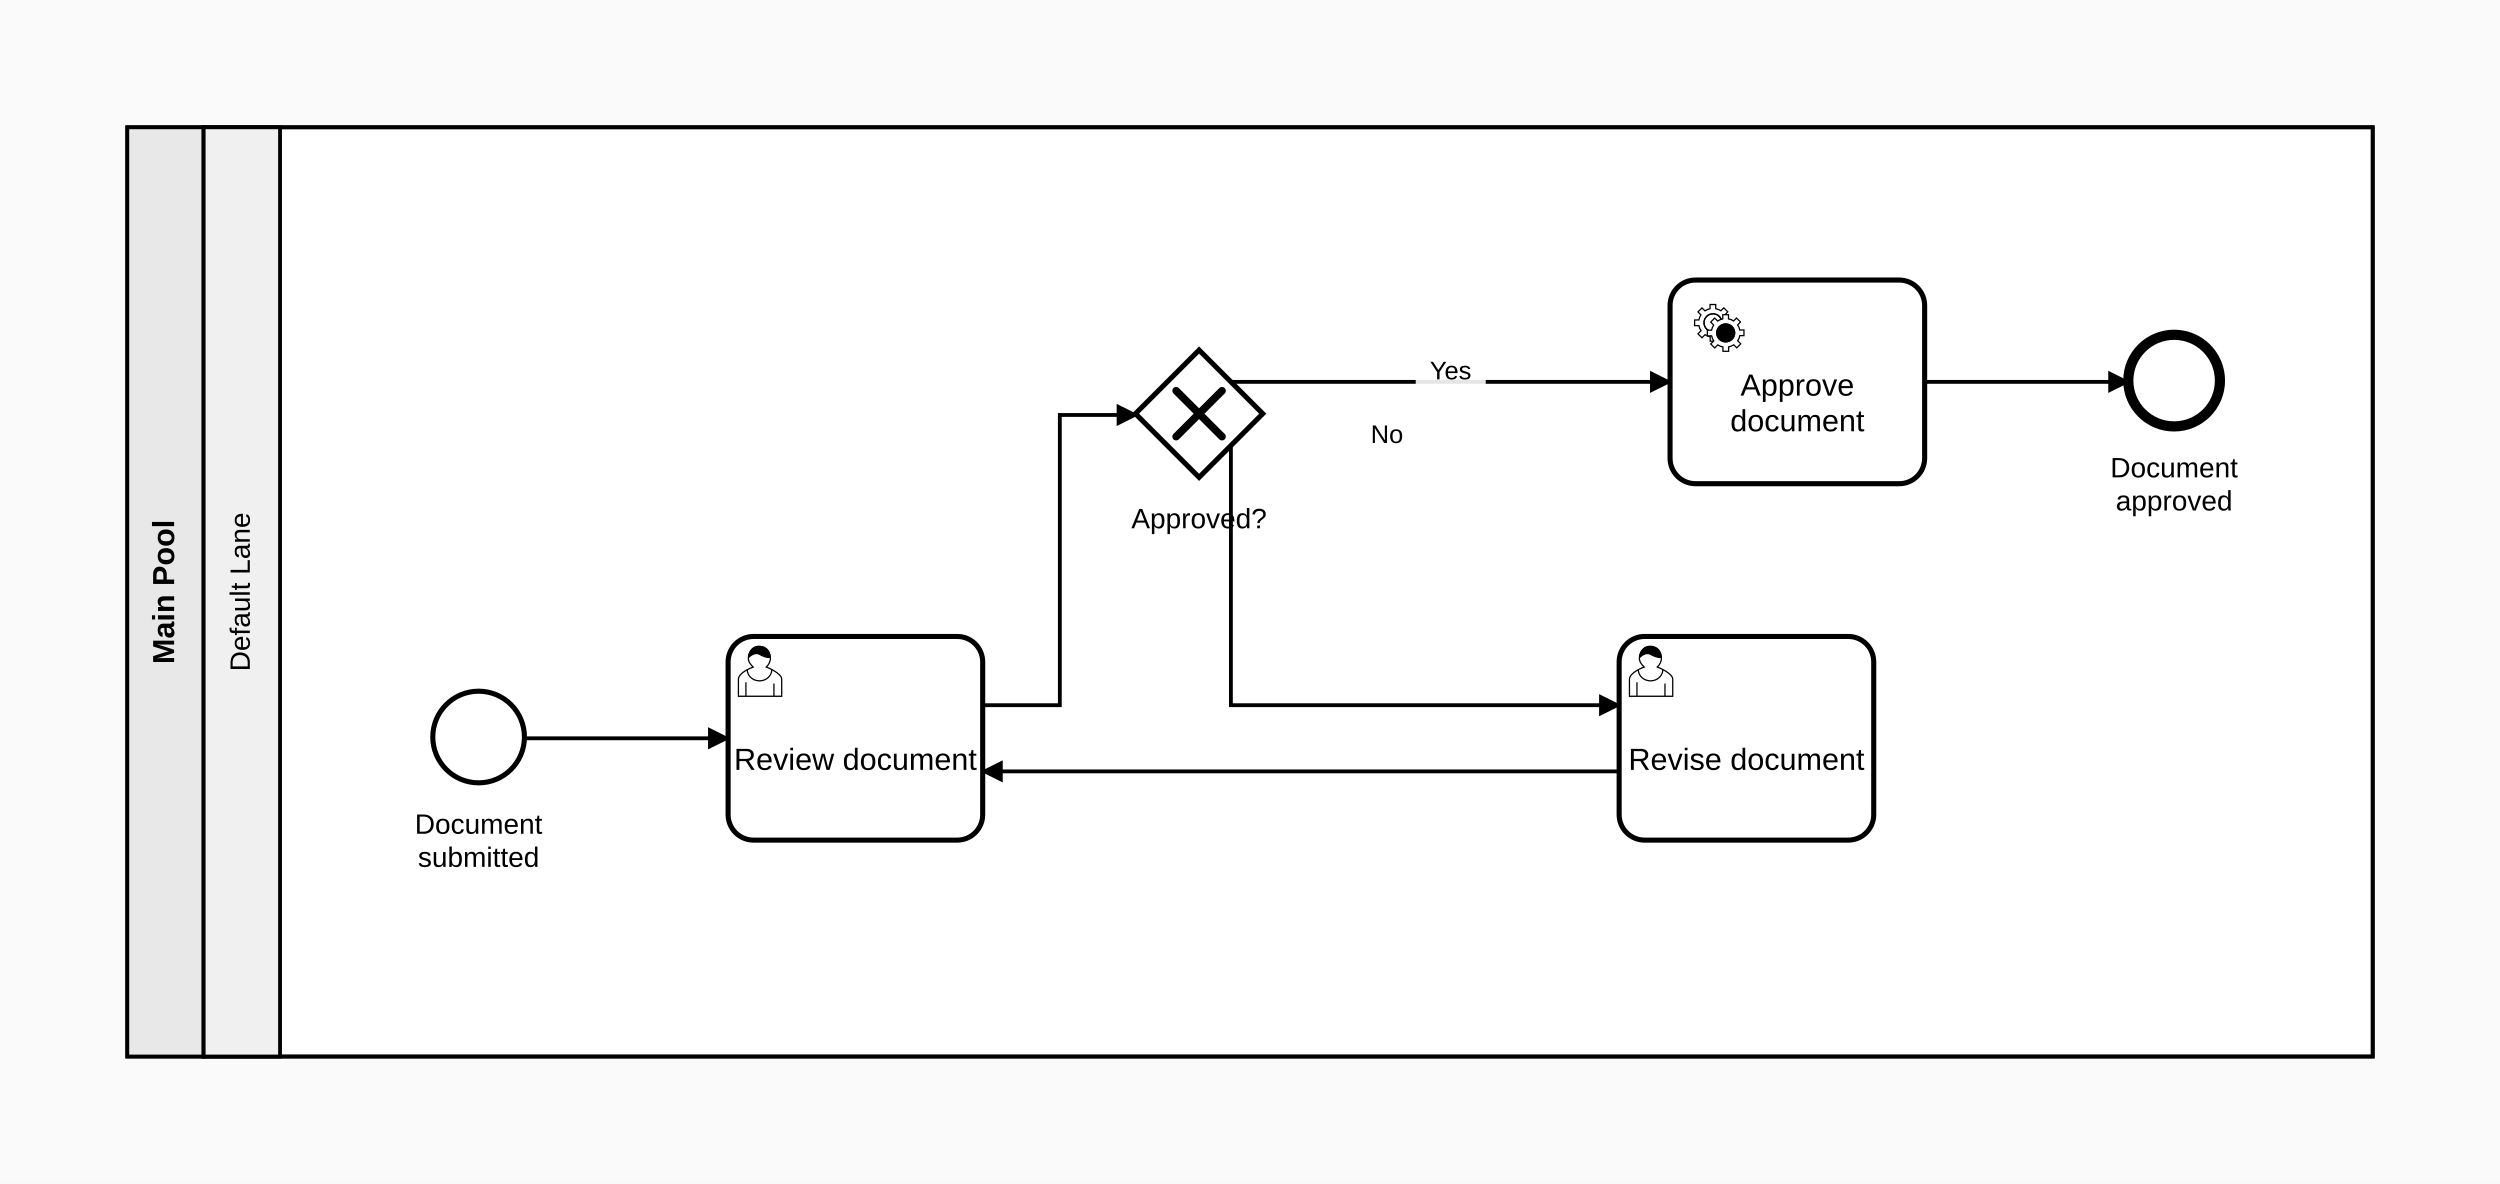
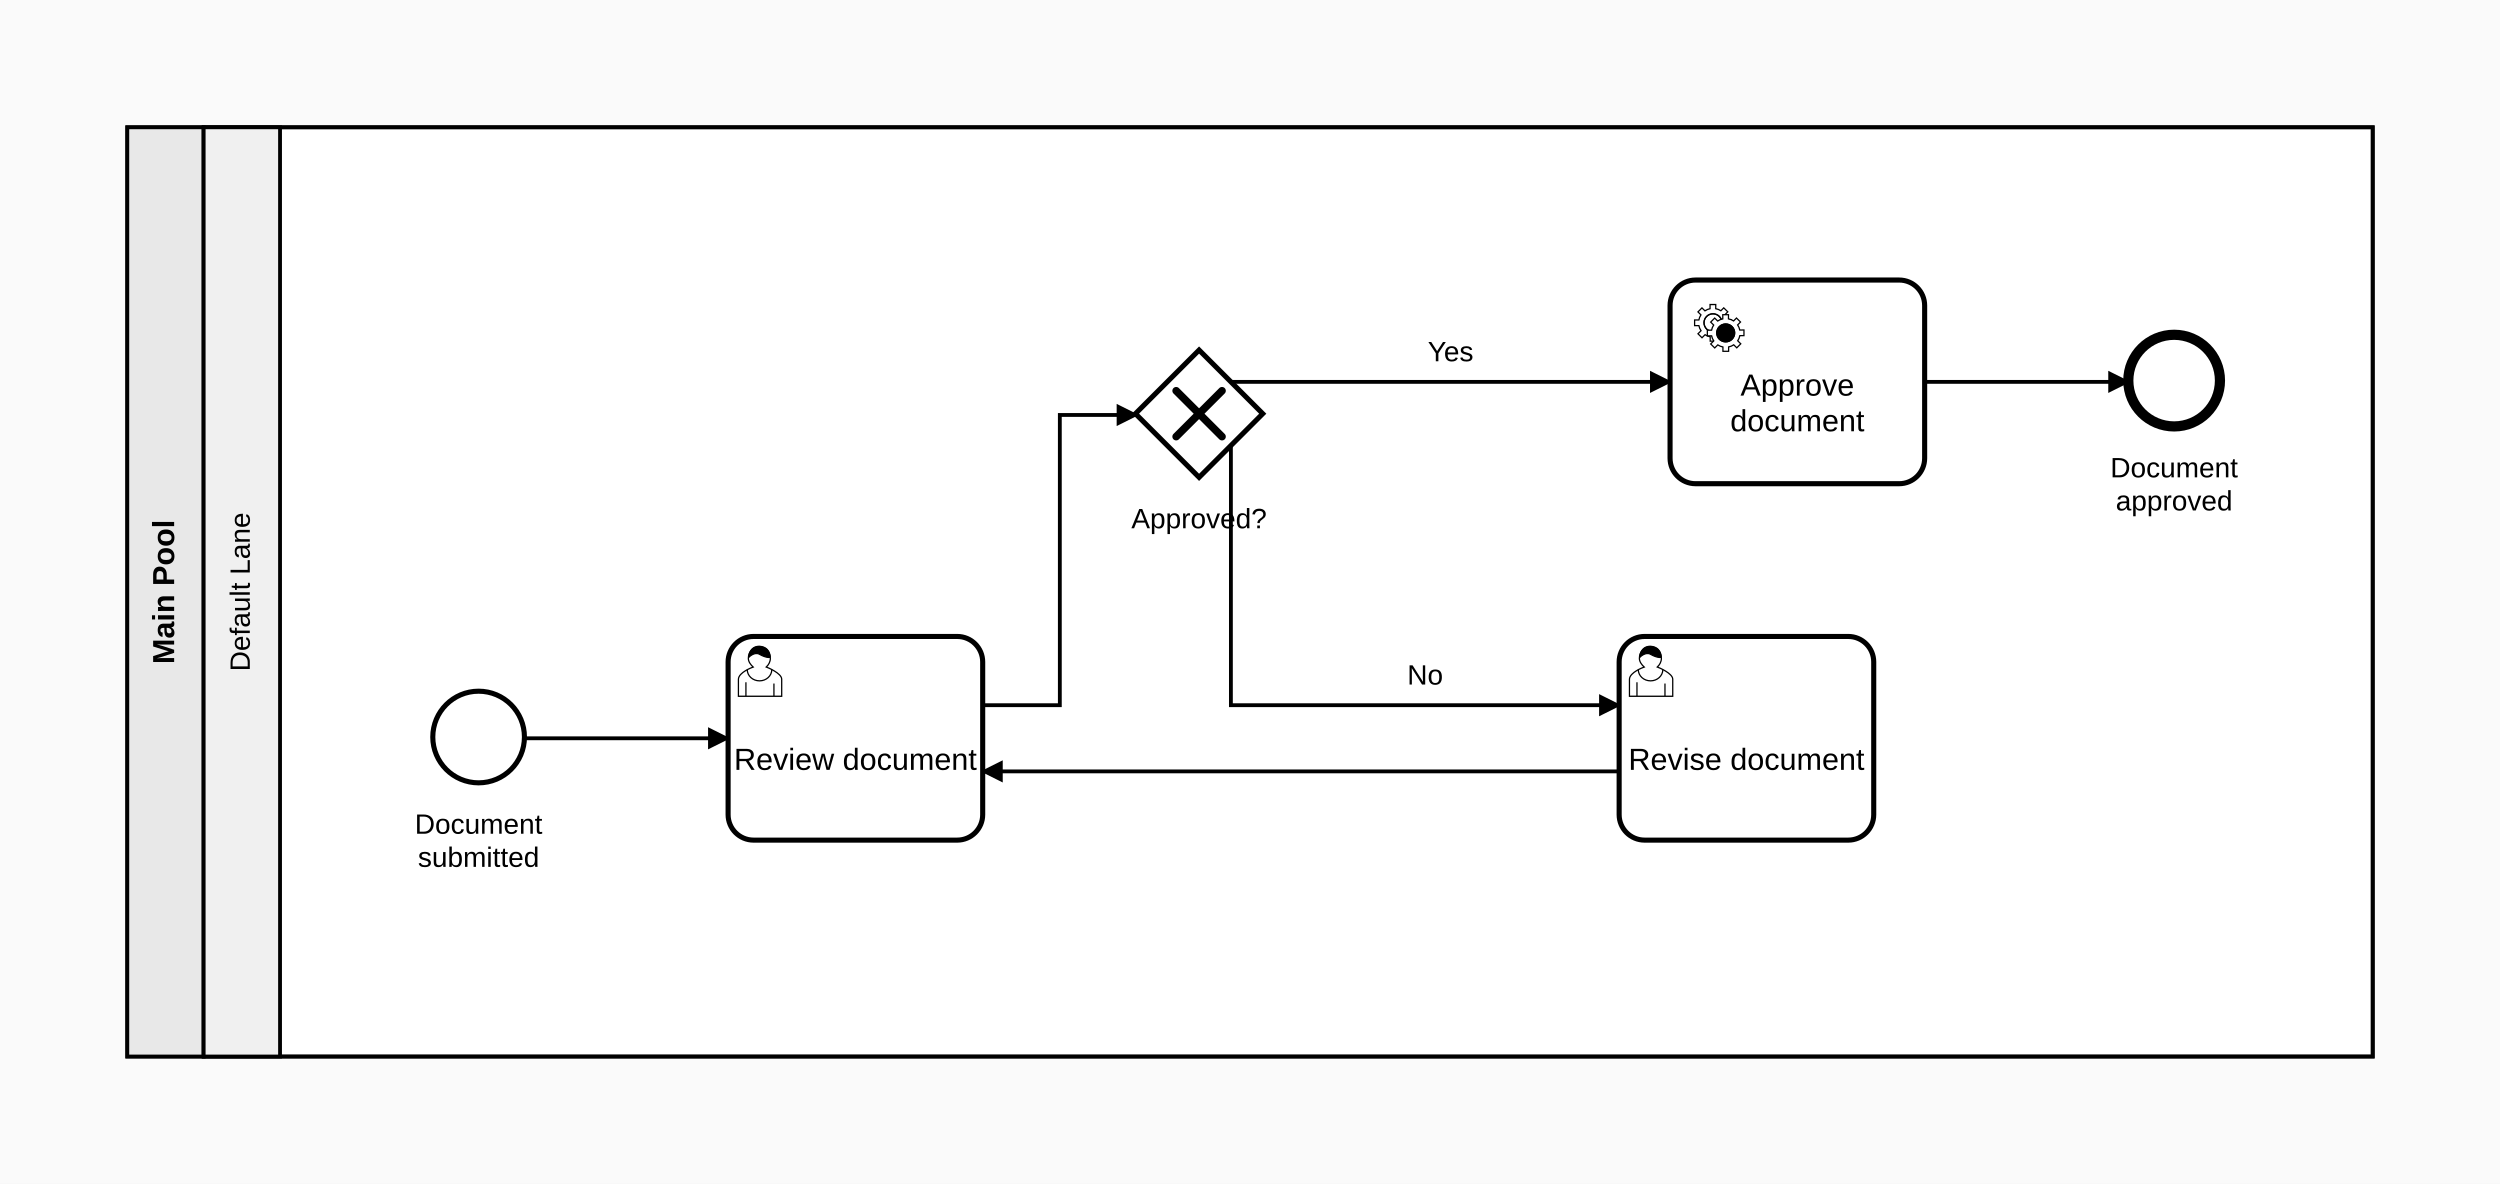
<svg xmlns="http://www.w3.org/2000/svg" width="982" height="465" viewBox="0 0 982 465" font-family="Arial, sans-serif">
  <defs>
    <marker id="seq-end" viewBox="0 0 20 20" refX="11" refY="10" markerWidth="10" markerHeight="10" orient="auto">
      <path d="M 1 5 L 11 10 L 1 15 Z" fill="#000000" stroke="#000000" stroke-width="1" />
    </marker>
    <marker id="seq-default-src" viewBox="0 0 20 20" refX="6" refY="10" markerWidth="10" markerHeight="10" orient="auto">
      <path d="M 6 3 L 10 17" stroke="#000000" stroke-width="1.5" />
    </marker>
    <marker id="seq-conditional-src" viewBox="0 0 20 20" refX="1" refY="10" markerWidth="12" markerHeight="12" orient="auto">
      <path d="M 1 10 L 8 6 L 15 10 L 8 14 Z" fill="#ffffff" stroke="#000000" stroke-width="1" />
    </marker>
    <marker id="msg-start" viewBox="0 0 20 20" refX="6" refY="6" markerWidth="20" markerHeight="20" orient="auto">
      <circle cx="6" cy="6" r="3.5" fill="#ffffff" stroke="#000000" stroke-width="1" />
    </marker>
    <marker id="msg-end" viewBox="0 0 20 20" refX="8.5" refY="5" markerWidth="20" markerHeight="20" orient="auto">
      <path d="m 1 5 l 0 -3 l 7 3 l -7 3 z" fill="#ffffff" stroke="#000000" stroke-width="1" stroke-linecap="butt" />
    </marker>
    <marker id="assoc-end" viewBox="0 0 20 20" refX="11" refY="10" markerWidth="10" markerHeight="10" orient="auto">
      <path d="M 1 5 L 11 10 L 1 15" fill="none" stroke="#000000" stroke-width="1.5" />
    </marker>
  </defs>
  <rect width="982" height="465" fill="#fafafa" />
  <rect x="50" y="50" width="882" height="365" fill="#ffffff" stroke="#000000" stroke-width="1.5" />
  <rect x="50" y="50" width="30" height="365" fill="#e8e8e8" stroke="#000000" stroke-width="1.5" />
  <text x="65" y="232.5" text-anchor="middle" dominant-baseline="middle" font-size="12" font-weight="bold" fill="#000000" transform="rotate(-90,65,232.5)">Main Pool</text>
  <rect x="80" y="50" width="852" height="365" fill="#ffffff" fill-opacity="0.25" stroke="#000000" stroke-width="1.5" />
  <rect x="80" y="50" width="30" height="365" fill="#f0f0f0" stroke="#000000" stroke-width="1.5" />
  <text x="95" y="232.5" text-anchor="middle" dominant-baseline="middle" font-size="11" fill="#000000" transform="rotate(-90,95,232.5)">Default Lane</text>
  <path d="M 206 290 L 286 290" stroke="#000000" stroke-width="1.5" fill="none" marker-end="url(#seq-end)" />
  <path d="M 386 277 L 416.3 277 L 416.3 163 L 446.5 163" stroke="#000000" stroke-width="1.5" fill="none" marker-end="url(#seq-end)" />
  <path d="M 483.5 150 L 656 150" stroke="#000000" stroke-width="1.5" fill="none" marker-end="url(#seq-end)" />
-   <rect x="556.1" y="137" width="27.5" height="16" rx="2" fill="white" fill-opacity="0.9" />
-   <text x="569.8" y="149" text-anchor="middle" font-size="10" fill="#000000">Yes</text>
+   <text text-anchor="middle" font-size="11" fill="#000000">
+     <tspan x="569.8" y="141.9">Yes</tspan>
+   </text>
  <path d="M 483.5 175 L 483.5 277 L 636 277" stroke="#000000" stroke-width="1.5" fill="none" marker-end="url(#seq-end)" />
-   <rect x="534.3" y="162" width="21" height="16" rx="2" fill="white" fill-opacity="0.9" />
-   <text x="544.8" y="174" text-anchor="middle" font-size="10" fill="#000000">No</text>
+   <text text-anchor="middle" font-size="11" fill="#000000">
+     <tspan x="559.8" y="268.9">No</tspan>
+   </text>
  <path d="M 636 303 L 386 303" stroke="#000000" stroke-width="1.5" fill="none" marker-end="url(#seq-end)" />
  <path d="M 756 150 L 836 150" stroke="#000000" stroke-width="1.5" fill="none" marker-end="url(#seq-end)" />
  <circle cx="188" cy="289.5" r="18" fill="#ffffff" fill-opacity="0.95" stroke="#000000" stroke-width="2" />
  <text x="188" y="327.5" text-anchor="middle" font-size="11" fill="#000000">Document</text>
  <text x="188" y="340.5" text-anchor="middle" font-size="11" fill="#000000">submitted</text>
  <rect x="286" y="250" width="100" height="80" rx="10" ry="10" fill="#ffffff" fill-opacity="0.95" stroke="#000000" stroke-width="2" />
  <g>
    <path d="m 301,262 c 0.909,-0.845 1.594,-2.049 1.594,-3.385 0,-2.554 -1.805,-4.622 -4.357,-4.622 -2.552,0 -4.288,2.068 -4.288,4.622 0,1.348 0.974,2.562 1.896,3.405 -0.529,0.187 -5.669,2.097 -5.794,4.756 v 6.718 h 17 v -6.718 c 0,-2.298 -5.528,-4.595 -6.051,-4.776 z m -8,6 l 0,5.5 m 11,0 l 0,-5" fill="#ffffff" stroke="#000000" stroke-width="0.5" />
    <path d="m 303.162,263.009 c 0,2.447 -2.158,4.431 -4.821,4.431 -2.665,0 -4.822,-1.981 -4.822,-4.431" fill="none" stroke="#000000" stroke-width="0.5" />
    <path d="m 294.1,258.2 c 0,0 2.251,-2.358 4.274,-1.177 2.024,1.181 4.221,1.537 4.124,0.965 -0.098,-0.57 -0.117,-3.791 -4.191,-4.136 -3.575,0.001 -4.208,3.367 -4.207,4.348 z" fill="#000000" stroke="#000000" stroke-width="0.5" />
  </g>
  <text x="336" y="299" text-anchor="middle" dominant-baseline="middle" font-size="12" fill="#000000">Review document</text>
  <polygon points="471,137.5 496,162.5 471,187.5 446,162.5" fill="#ffffff" fill-opacity="0.95" stroke="#000000" stroke-width="2" />
  <line x1="462" y1="153.5" x2="480" y2="171.5" stroke="#000000" stroke-width="3" stroke-linecap="round" />
  <line x1="480" y1="153.5" x2="462" y2="171.5" stroke="#000000" stroke-width="3" stroke-linecap="round" />
  <text x="471" y="207.5" text-anchor="middle" font-size="11" fill="#000000">Approved?</text>
  <rect x="656" y="110" width="100" height="80" rx="10" ry="10" fill="#ffffff" fill-opacity="0.95" stroke="#000000" stroke-width="2" />
  <g>
    <path d="m 674,134 v -1.713 c 0.352,-0.071 0.704,-0.178 1.048,-0.321 0.344,-0.145 0.666,-0.321 0.966,-0.521 l 1.194,1.18 1.567,-1.577 -1.195,-1.18 c 0.403,-0.614 0.683,-1.299 0.825,-2.018 l 1.622,-0.01 v -2.22 l -1.637,0.01 c -0.073,-0.352 -0.178,-0.7 -0.324,-1.044 -0.145,-0.344 -0.321,-0.664 -0.523,-0.962 l 1.131,-1.136 -1.583,-1.563 -1.13,1.136 c -0.614,-0.401 -1.303,-0.681 -2.023,-0.822 l 0.009,-1.619 h -2.241 l 0.004,1.631 c -0.354,0.074 -0.705,0.18 -1.05,0.324 -0.344,0.144 -0.665,0.321 -0.964,0.52 l -1.17,-1.158 -1.567,1.579 1.168,1.157 c -0.403,0.613 -0.683,1.298 -0.825,2.017 l -1.659,0.003 v 2.222 l 1.672,-0.006 c 0.073,0.351 0.18,0.702 0.324,1.045 0.145,0.344 0.321,0.664 0.523,0.961 l -1.199,1.197 1.584,1.56 1.196,-1.193 c 0.614,0.403 1.303,0.682 2.023,0.823 l 0.001,1.699 h 2.227 z m 0.221,-3.996 c -1.789,0.75 -3.858,-0.093 -4.61,-1.874 -0.752,-1.783 0.091,-3.846 1.88,-4.596 1.788,-0.749 3.857,0.093 4.609,1.874 0.752,1.782 -0.091,3.846 -1.879,4.596 z" fill="#ffffff" stroke="#000000" stroke-width="0.5" />
    <path d="m 674.221,130.004 c -1.789,0.75 -3.858,-0.093 -4.61,-1.874 -0.752,-1.783 0.091,-3.846 1.88,-4.596 1.788,-0.749 3.857,0.093 4.609,1.874 0.752,1.782 -0.091,3.846 -1.879,4.596 z" fill="none" stroke="#000000" stroke-width="0.5" />
    <path d="m 679,138 v -1.713 c 0.352,-0.071 0.704,-0.178 1.048,-0.321 0.344,-0.145 0.666,-0.321 0.966,-0.521 l 1.194,1.18 1.567,-1.577 -1.195,-1.18 c 0.403,-0.614 0.683,-1.299 0.825,-2.018 l 1.622,-0.01 v -2.22 l -1.637,0.01 c -0.073,-0.352 -0.178,-0.7 -0.324,-1.044 -0.145,-0.344 -0.321,-0.664 -0.523,-0.962 l 1.131,-1.136 -1.583,-1.563 -1.13,1.136 c -0.614,-0.401 -1.303,-0.681 -2.023,-0.822 l 0.009,-1.619 h -2.241 l 0.004,1.631 c -0.354,0.074 -0.705,0.18 -1.05,0.324 -0.344,0.144 -0.665,0.321 -0.964,0.52 l -1.17,-1.158 -1.567,1.579 1.168,1.157 c -0.403,0.613 -0.683,1.298 -0.825,2.017 l -1.659,0.003 v 2.222 l 1.672,-0.006 c 0.073,0.351 0.18,0.702 0.324,1.045 0.145,0.344 0.321,0.664 0.523,0.961 l -1.199,1.197 1.584,1.56 1.196,-1.193 c 0.614,0.403 1.303,0.682 2.023,0.823 l 0.001,1.699 h 2.227 z m 0.221,-3.996 c -1.789,0.75 -3.858,-0.093 -4.61,-1.874 -0.752,-1.783 0.091,-3.846 1.88,-4.596 1.788,-0.749 3.857,0.093 4.609,1.874 0.752,1.782 -0.091,3.846 -1.879,4.596 z" fill="#ffffff" stroke="#000000" stroke-width="0.5" />
    <path d="m 679.221,134.004 c -1.789,0.75 -3.858,-0.093 -4.61,-1.874 -0.752,-1.783 0.091,-3.846 1.88,-4.596 1.788,-0.749 3.857,0.093 4.609,1.874 0.752,1.782 -0.091,3.846 -1.879,4.596 z" fill="#000000" stroke="#000000" stroke-width="0.5" />
  </g>
  <text x="706" y="152" text-anchor="middle" dominant-baseline="middle" font-size="12" fill="#000000">Approve</text>
  <text x="706" y="166" text-anchor="middle" dominant-baseline="middle" font-size="12" fill="#000000">document</text>
  <rect x="636" y="250" width="100" height="80" rx="10" ry="10" fill="#ffffff" fill-opacity="0.95" stroke="#000000" stroke-width="2" />
  <g>
    <path d="m 651,262 c 0.909,-0.845 1.594,-2.049 1.594,-3.385 0,-2.554 -1.805,-4.622 -4.357,-4.622 -2.552,0 -4.288,2.068 -4.288,4.622 0,1.348 0.974,2.562 1.896,3.405 -0.529,0.187 -5.669,2.097 -5.794,4.756 v 6.718 h 17 v -6.718 c 0,-2.298 -5.528,-4.595 -6.051,-4.776 z m -8,6 l 0,5.5 m 11,0 l 0,-5" fill="#ffffff" stroke="#000000" stroke-width="0.5" />
    <path d="m 653.162,263.009 c 0,2.447 -2.158,4.431 -4.821,4.431 -2.665,0 -4.822,-1.981 -4.822,-4.431" fill="none" stroke="#000000" stroke-width="0.5" />
    <path d="m 644.1,258.2 c 0,0 2.251,-2.358 4.274,-1.177 2.024,1.181 4.221,1.537 4.124,0.965 -0.098,-0.57 -0.117,-3.791 -4.191,-4.136 -3.575,0.001 -4.208,3.367 -4.207,4.348 z" fill="#000000" stroke="#000000" stroke-width="0.5" />
  </g>
  <text x="686" y="299" text-anchor="middle" dominant-baseline="middle" font-size="12" fill="#000000">Revise document</text>
  <circle cx="854" cy="149.5" r="18" fill="#ffffff" fill-opacity="0.95" stroke="#000000" stroke-width="4" />
  <text x="854" y="187.5" text-anchor="middle" font-size="11" fill="#000000">Document</text>
  <text x="854" y="200.5" text-anchor="middle" font-size="11" fill="#000000">approved</text>
</svg>
